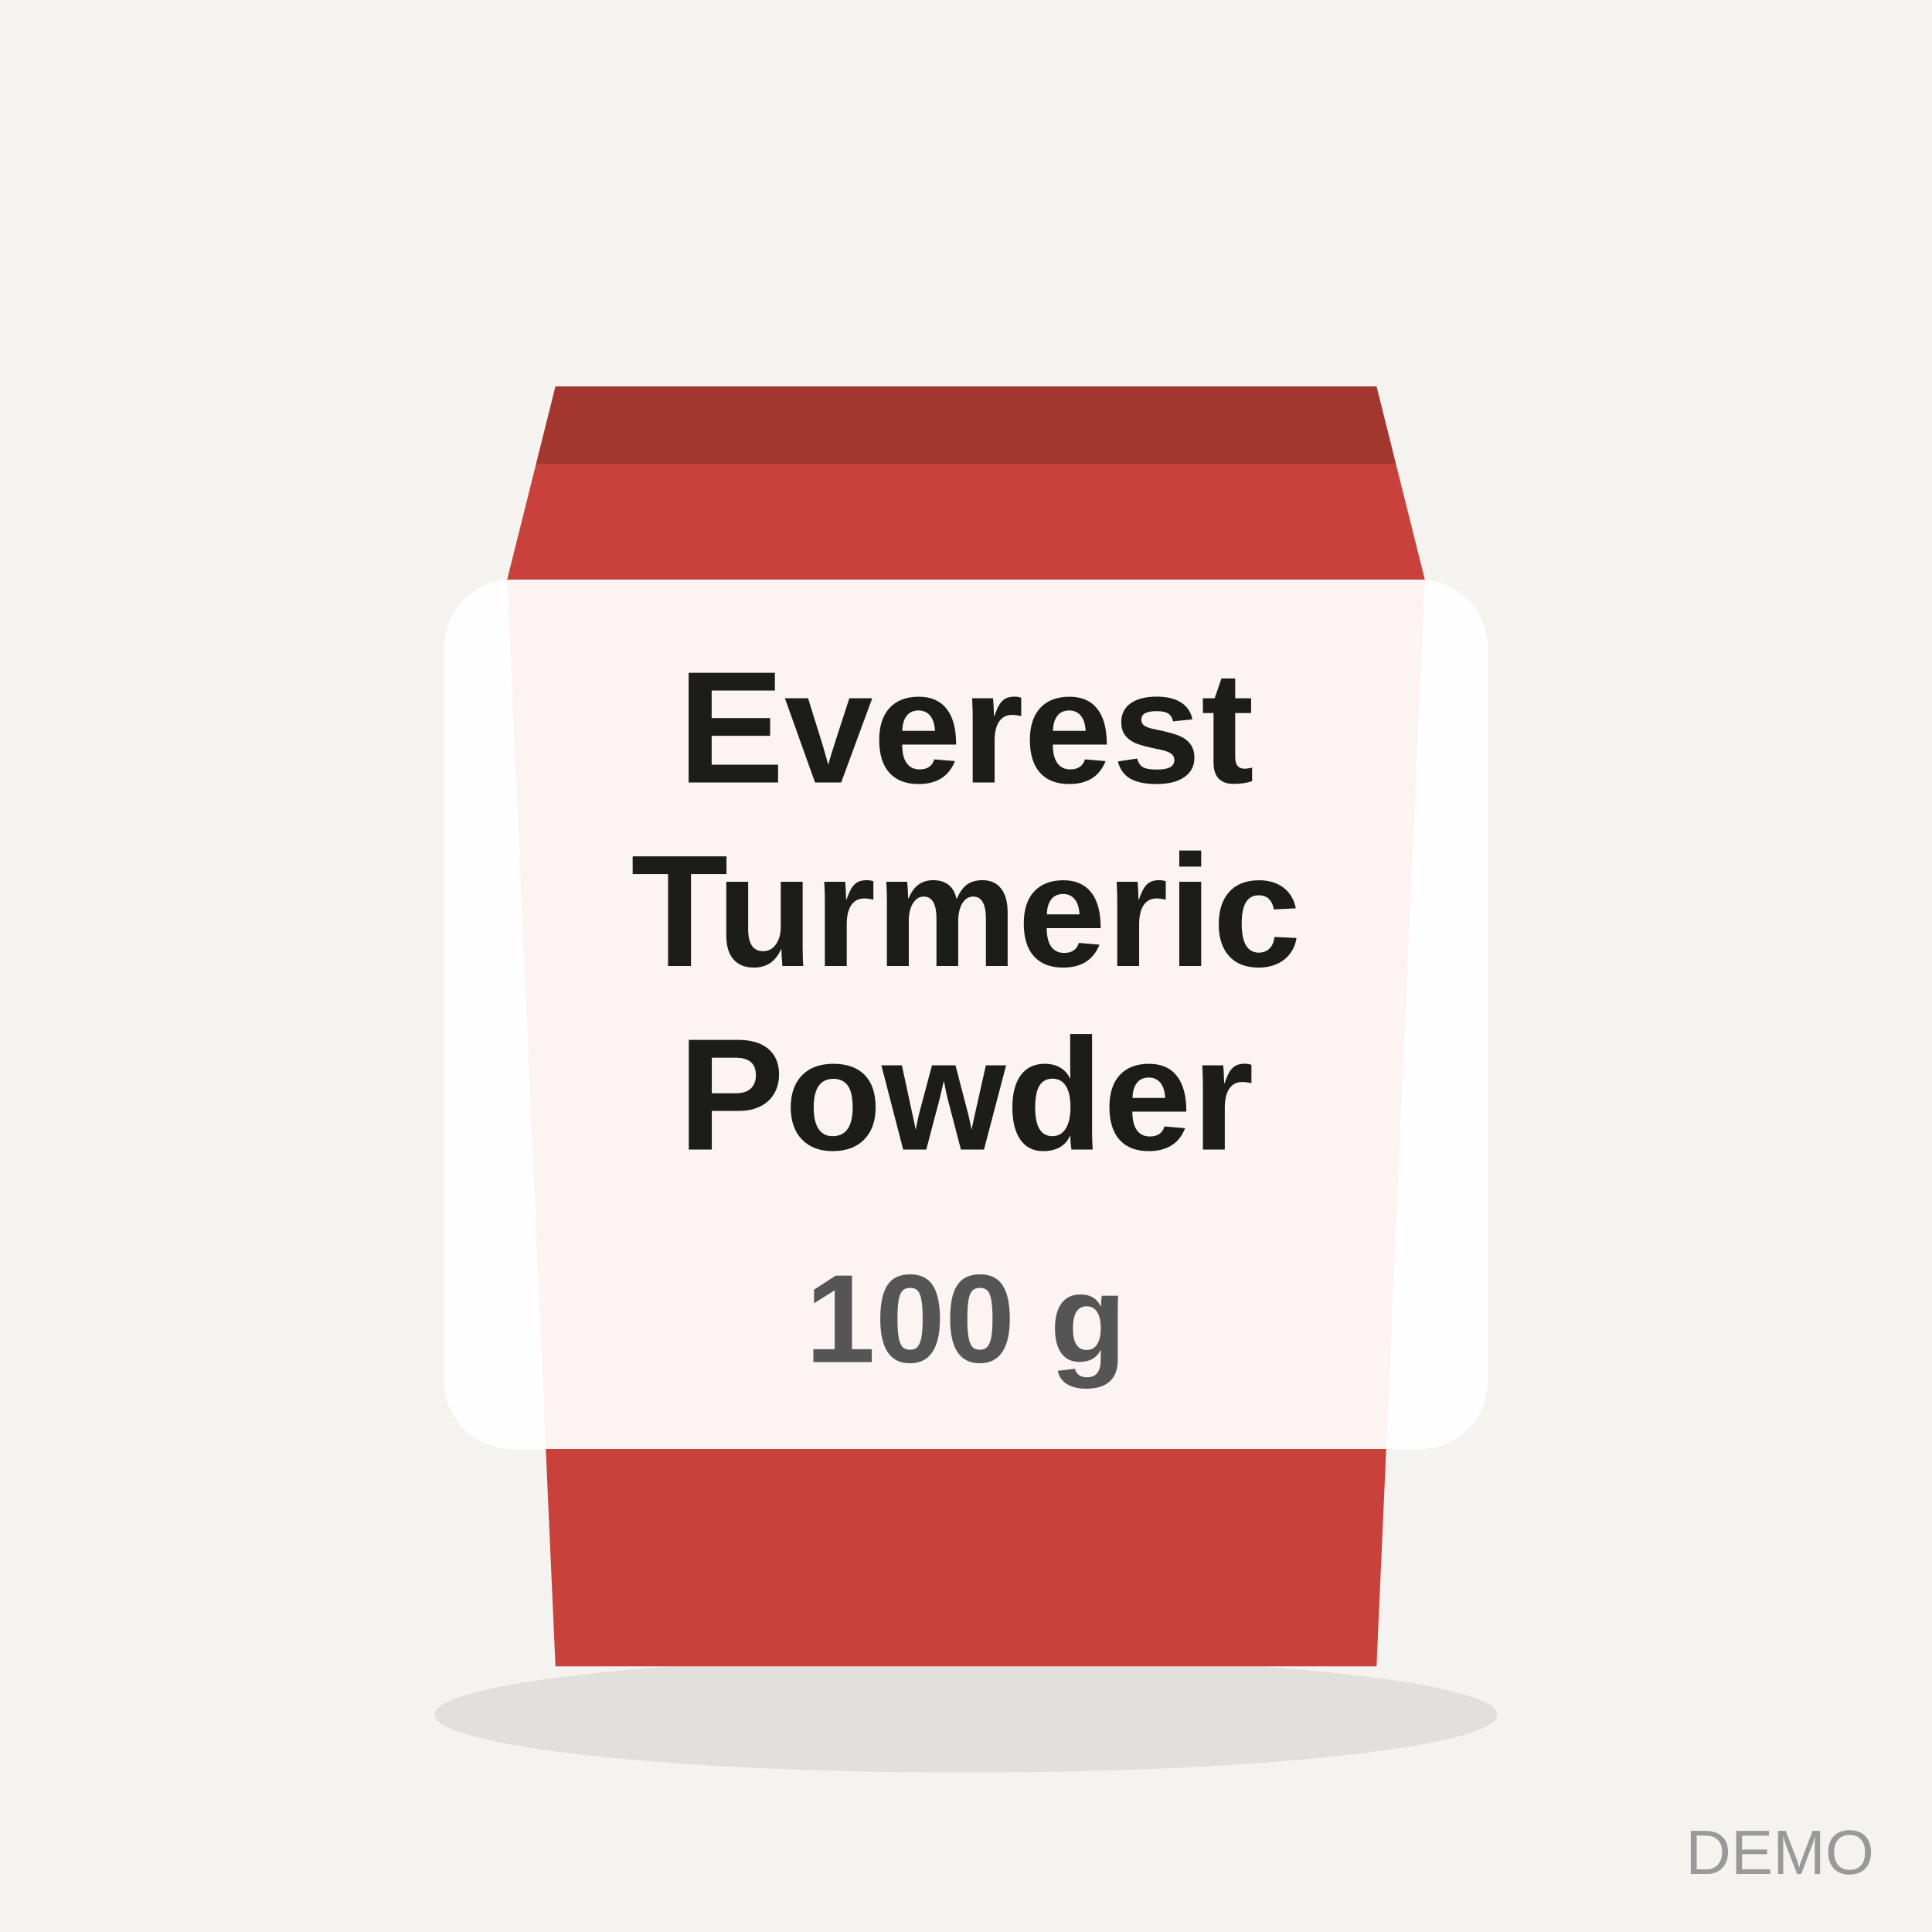
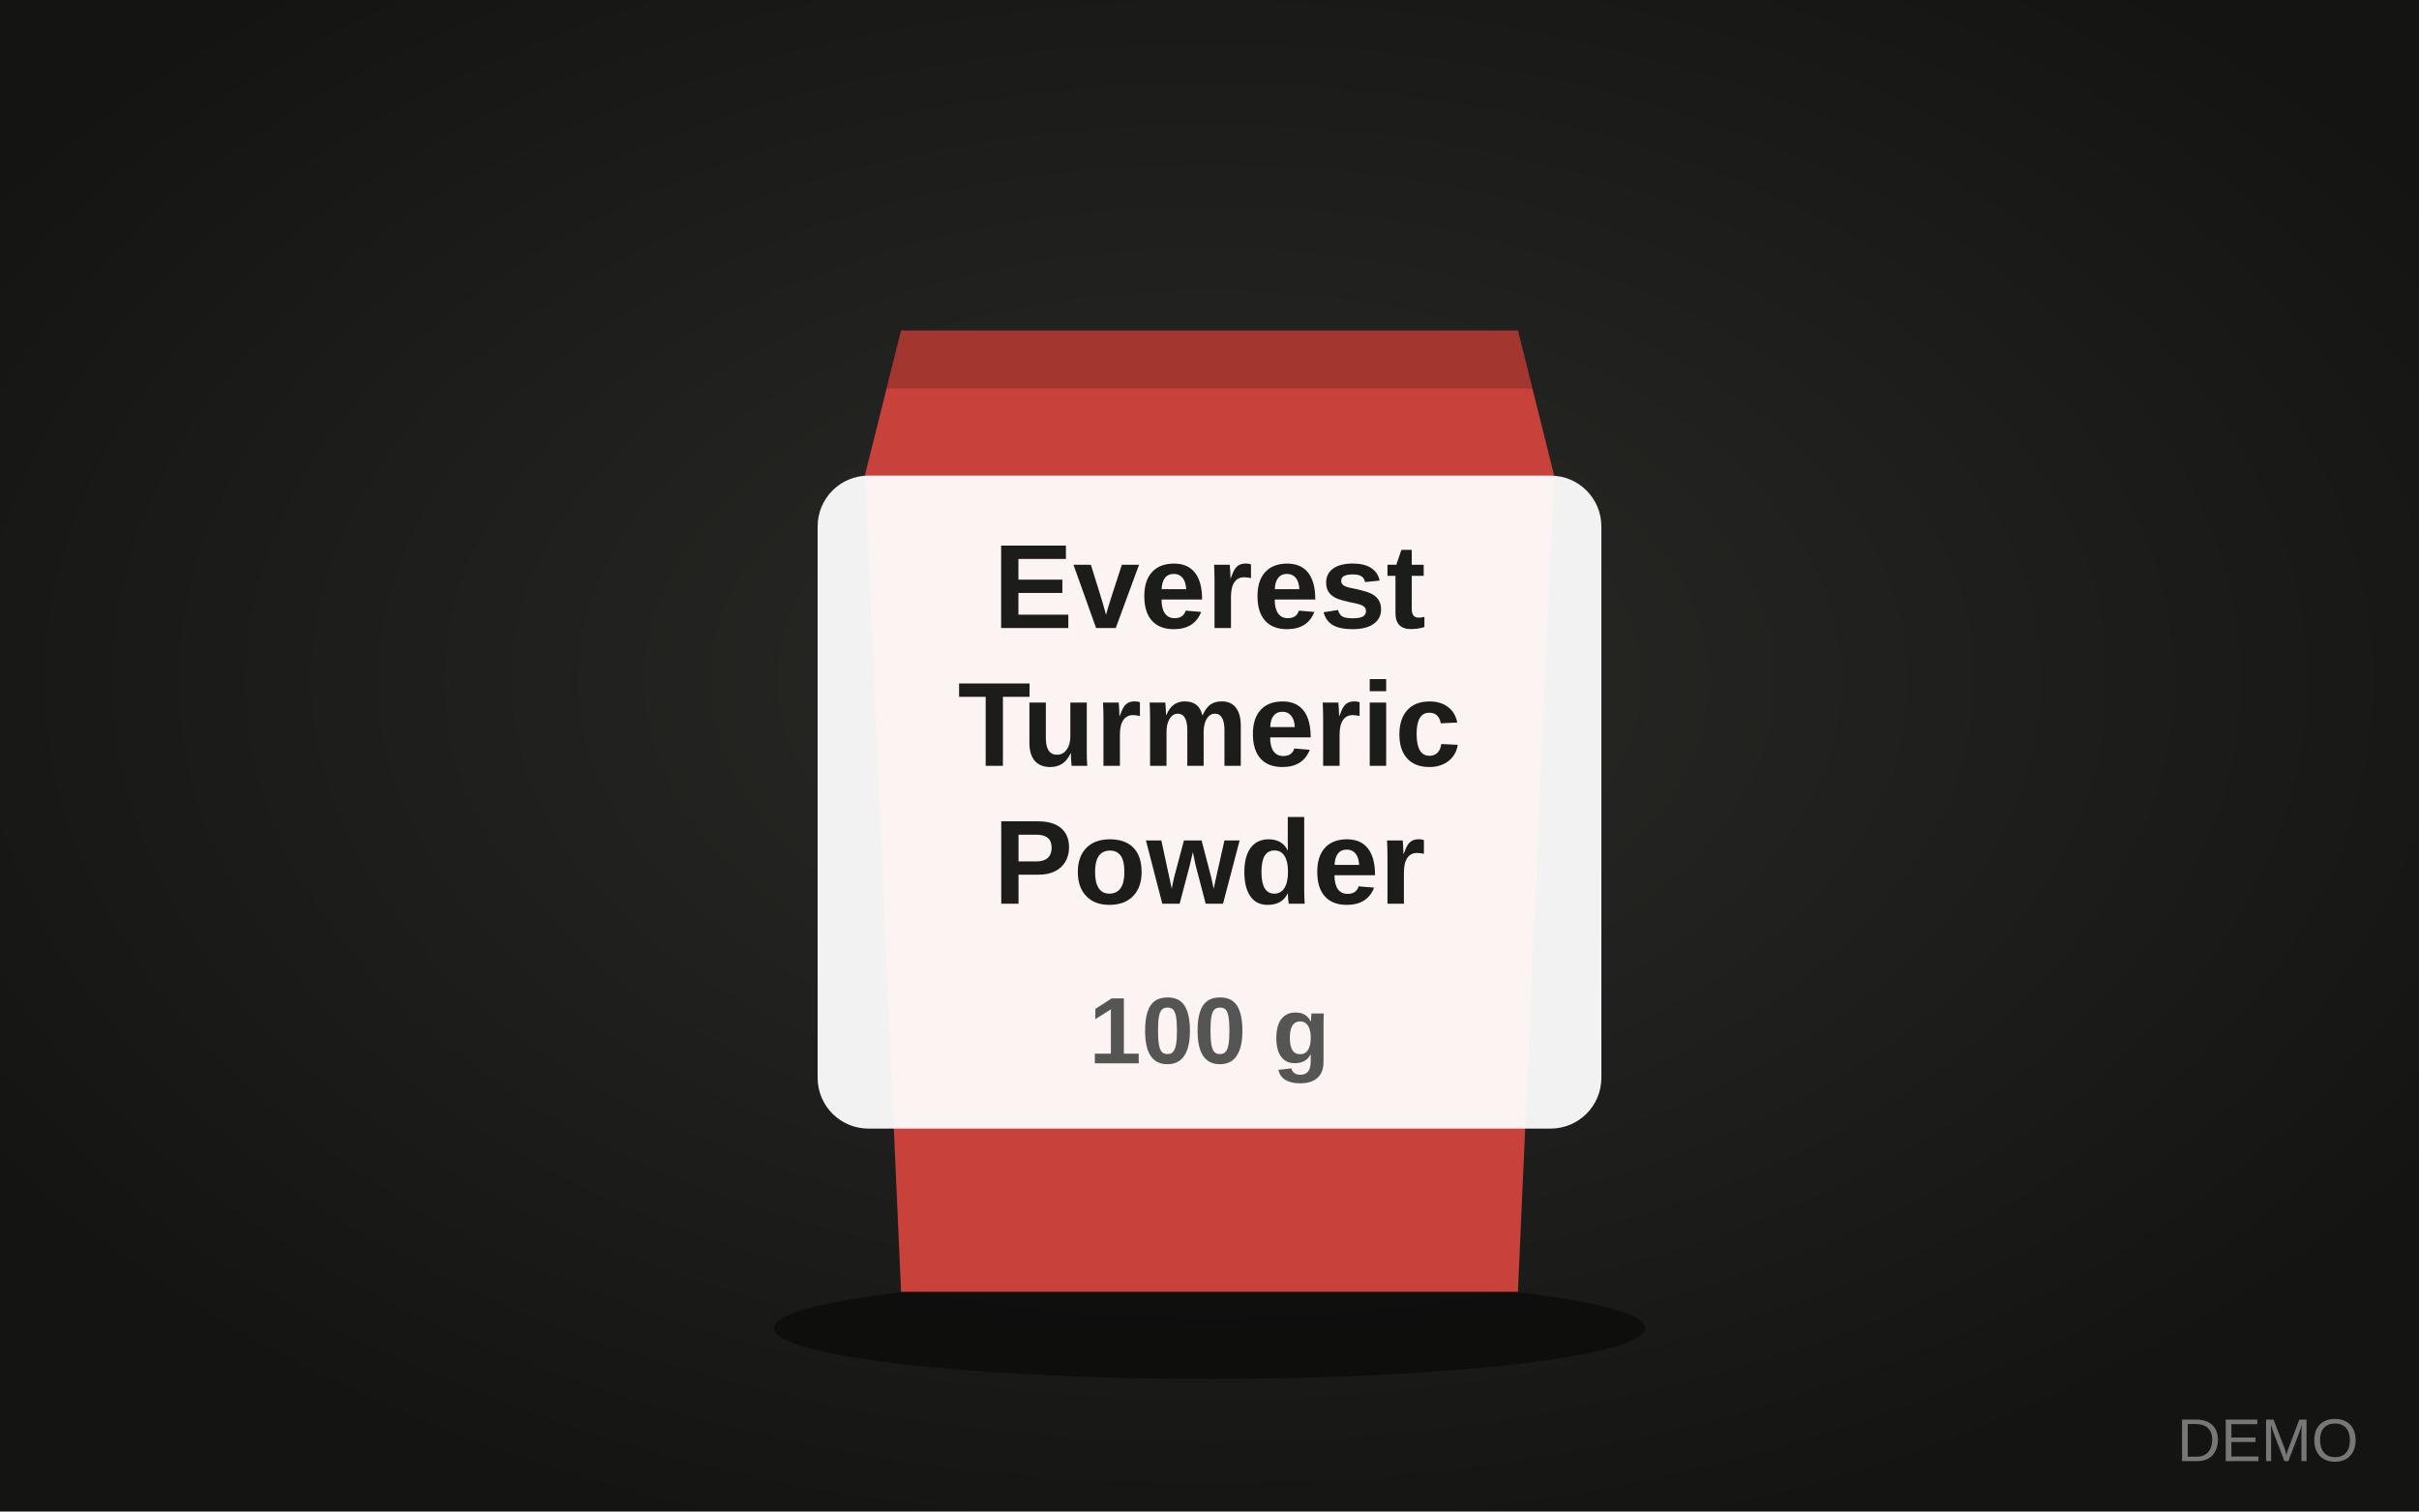
- <svg xmlns="http://www.w3.org/2000/svg" viewBox="0 0 400 400" font-family="Arial, Helvetica, sans-serif">
-   <rect width="400" height="400" fill="#F4F3EF" />
-   <ellipse cx="200" cy="355" rx="110" ry="12" fill="#000" opacity=".08" />
-   <path d="M115 80 L285 80 L295 120 L285 345 L115 345 L105 120 Z" fill="#C8423B" />
-   <path d="M115 80 L285 80 L289 96 L111 96 Z" fill="#000" opacity=".18" />
-   <rect x="92" y="120" width="216" height="180" rx="14" fill="#fff" opacity=".94" />
-   <g fill="#1C1C1A">
-     <text x="200" y="162" text-anchor="middle" font-size="33" font-weight="800">Everest</text>
-     <text x="200" y="200" text-anchor="middle" font-size="33" font-weight="800">Turmeric</text>
-     <text x="200" y="238" text-anchor="middle" font-size="33" font-weight="800">Powder</text>
+ <svg xmlns="http://www.w3.org/2000/svg" viewBox="0 0 480 300" font-family="Arial, Helvetica, sans-serif">
+   <defs>
+     <radialGradient id="g" cx="50%" cy="45%" r="60%">
+       <stop offset="0" stop-color="#2A2A27" />
+       <stop offset="1" stop-color="#141413" />
+     </radialGradient>
+   </defs>
+   <rect width="480" height="300" fill="url(#g)" />
+   <g transform="translate(96 8) scale(.72)">
+     <ellipse cx="200" cy="355" rx="120" ry="14" fill="#000" opacity=".45" />
+     <path d="M115 80 L285 80 L295 120 L285 345 L115 345 L105 120 Z" fill="#C8423B" />
+     <path d="M115 80 L285 80 L289 96 L111 96 Z" fill="#000" opacity=".18" />
+     <rect x="92" y="120" width="216" height="180" rx="14" fill="#fff" opacity=".94" />
+     <g fill="#1C1C1A">
+       <text x="200" y="162" text-anchor="middle" font-size="33" font-weight="800">Everest</text>
+       <text x="200" y="200" text-anchor="middle" font-size="33" font-weight="800">Turmeric</text>
+       <text x="200" y="238" text-anchor="middle" font-size="33" font-weight="800">Powder</text>
+     </g>
+     <text x="200" y="282" text-anchor="middle" font-size="26" font-weight="700" fill="#555">100 g</text>
  </g>
-   <text x="200" y="282" text-anchor="middle" font-size="26" font-weight="700" fill="#555">100 g</text>
-   <text x="388" y="388" text-anchor="end" font-size="13" fill="#999">DEMO</text>
+   <text x="468" y="290" text-anchor="end" font-size="12" fill="#777">DEMO</text>
</svg>
